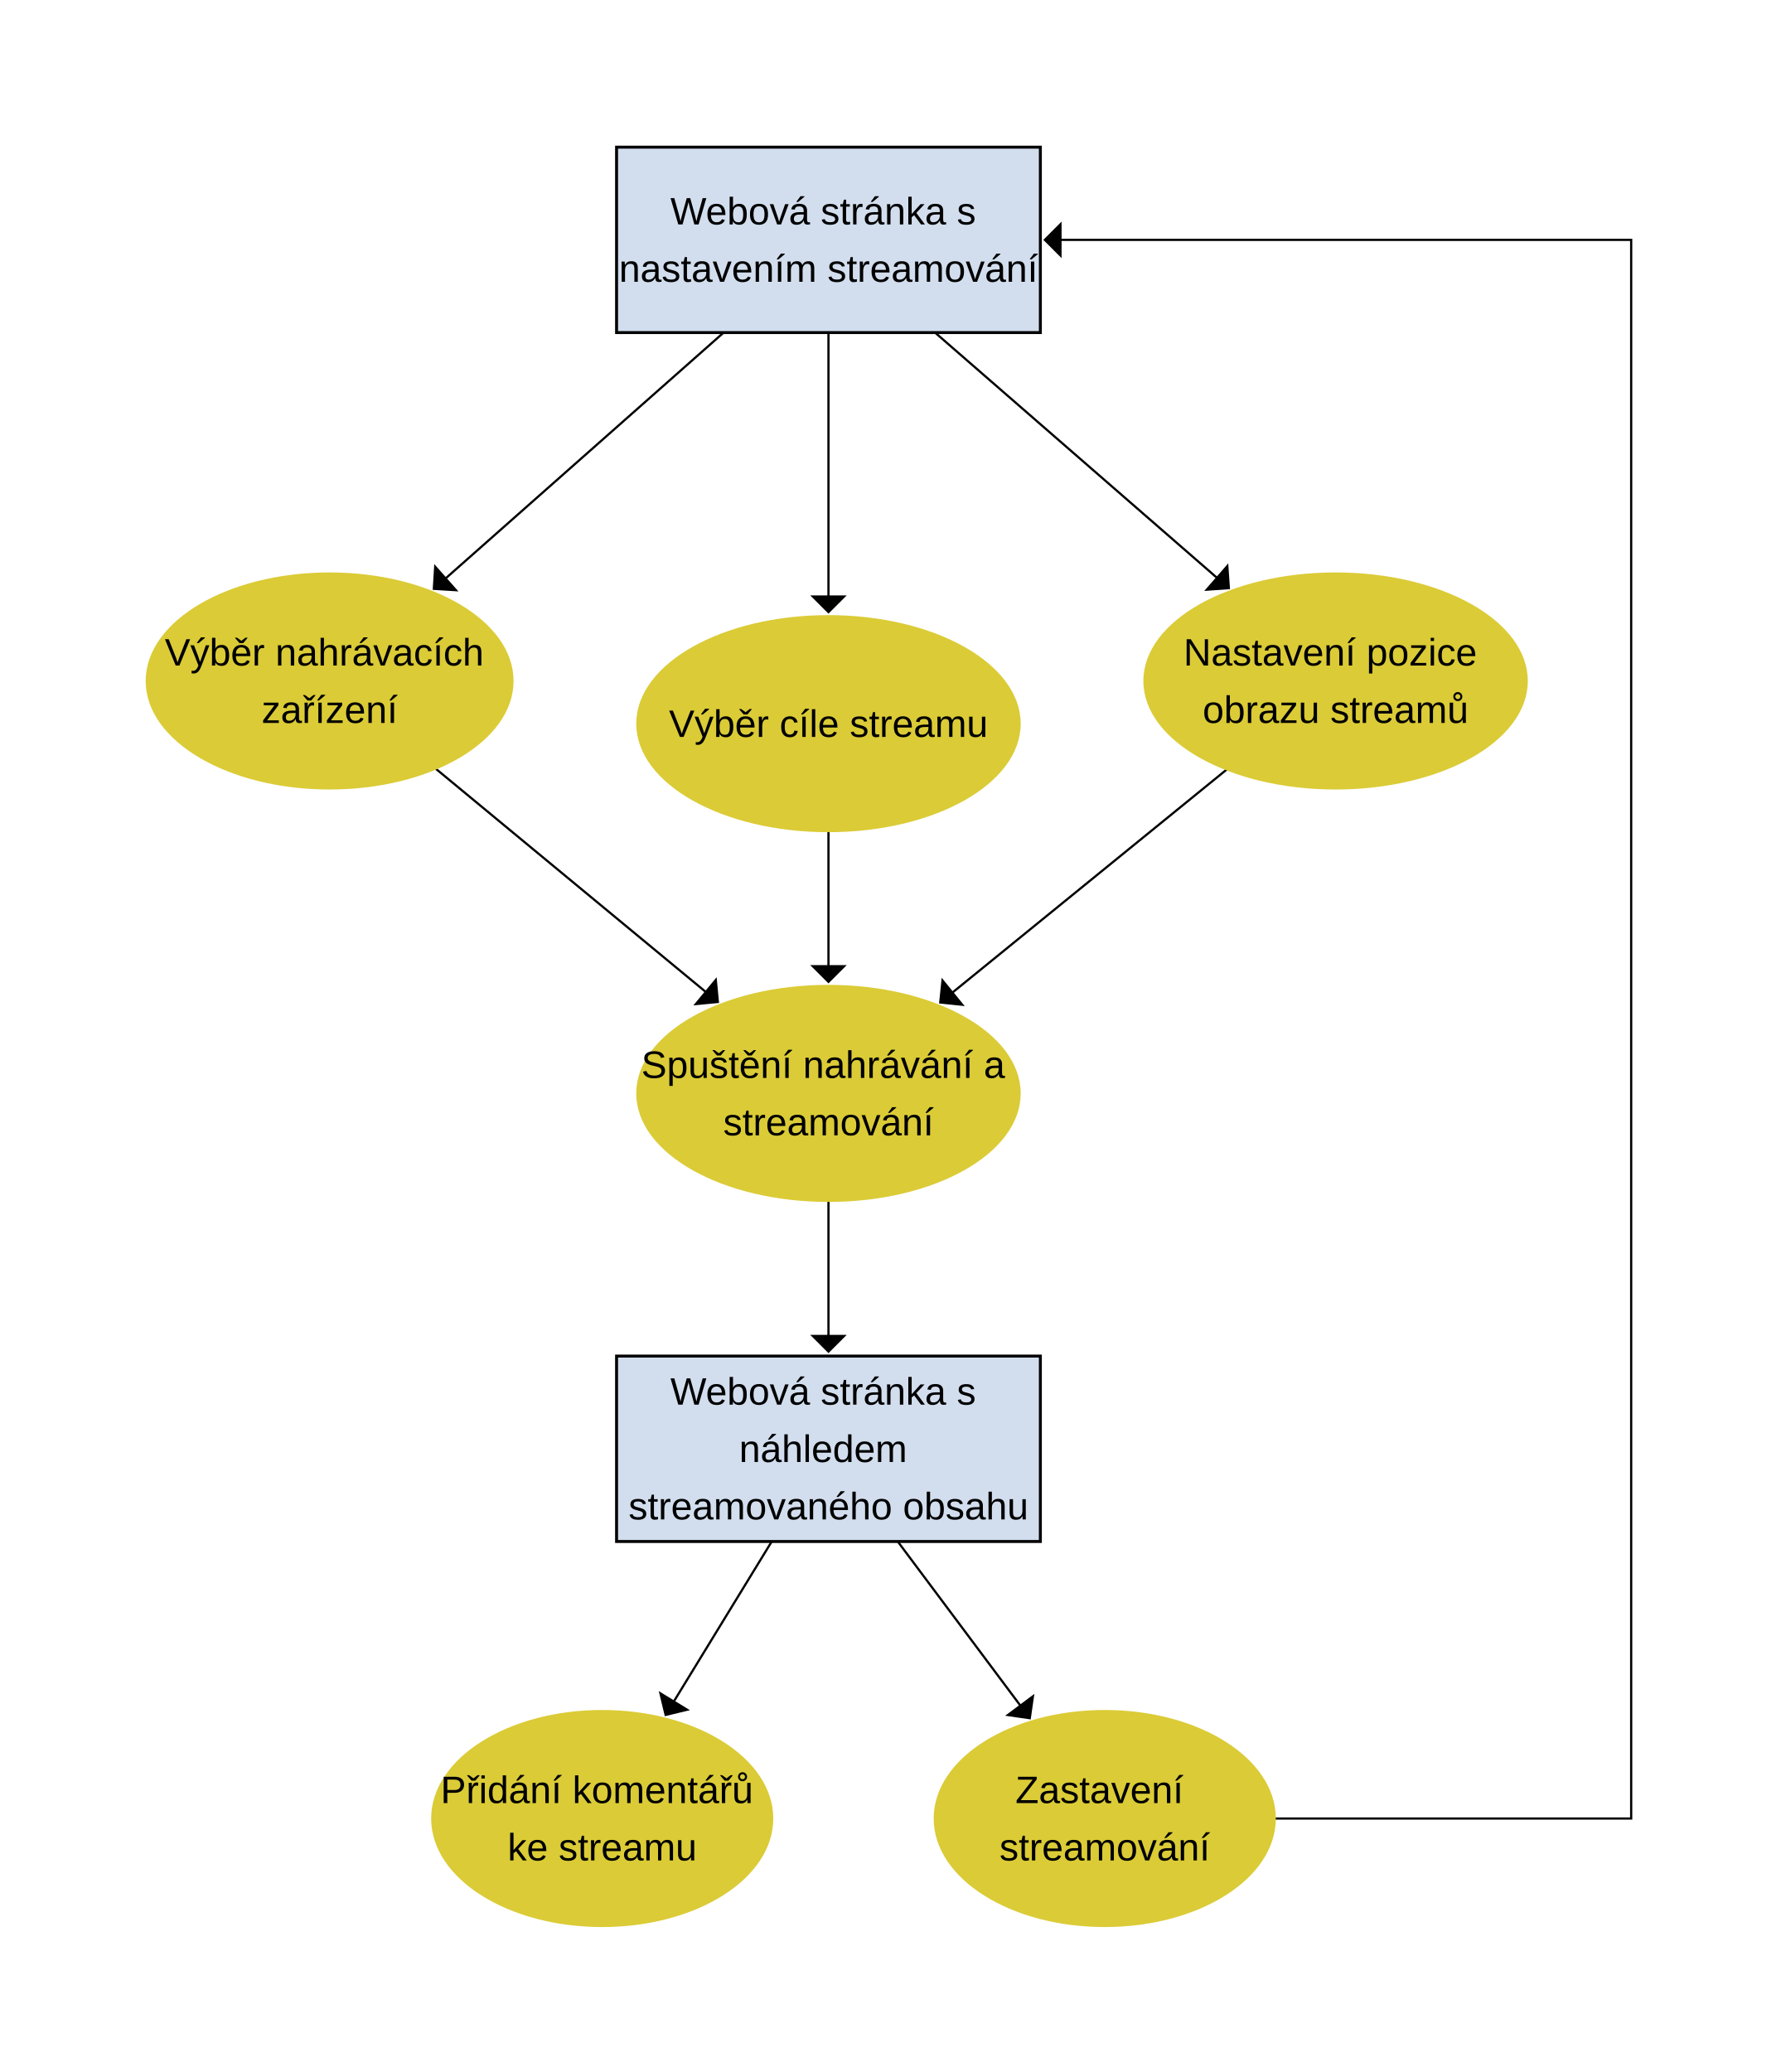
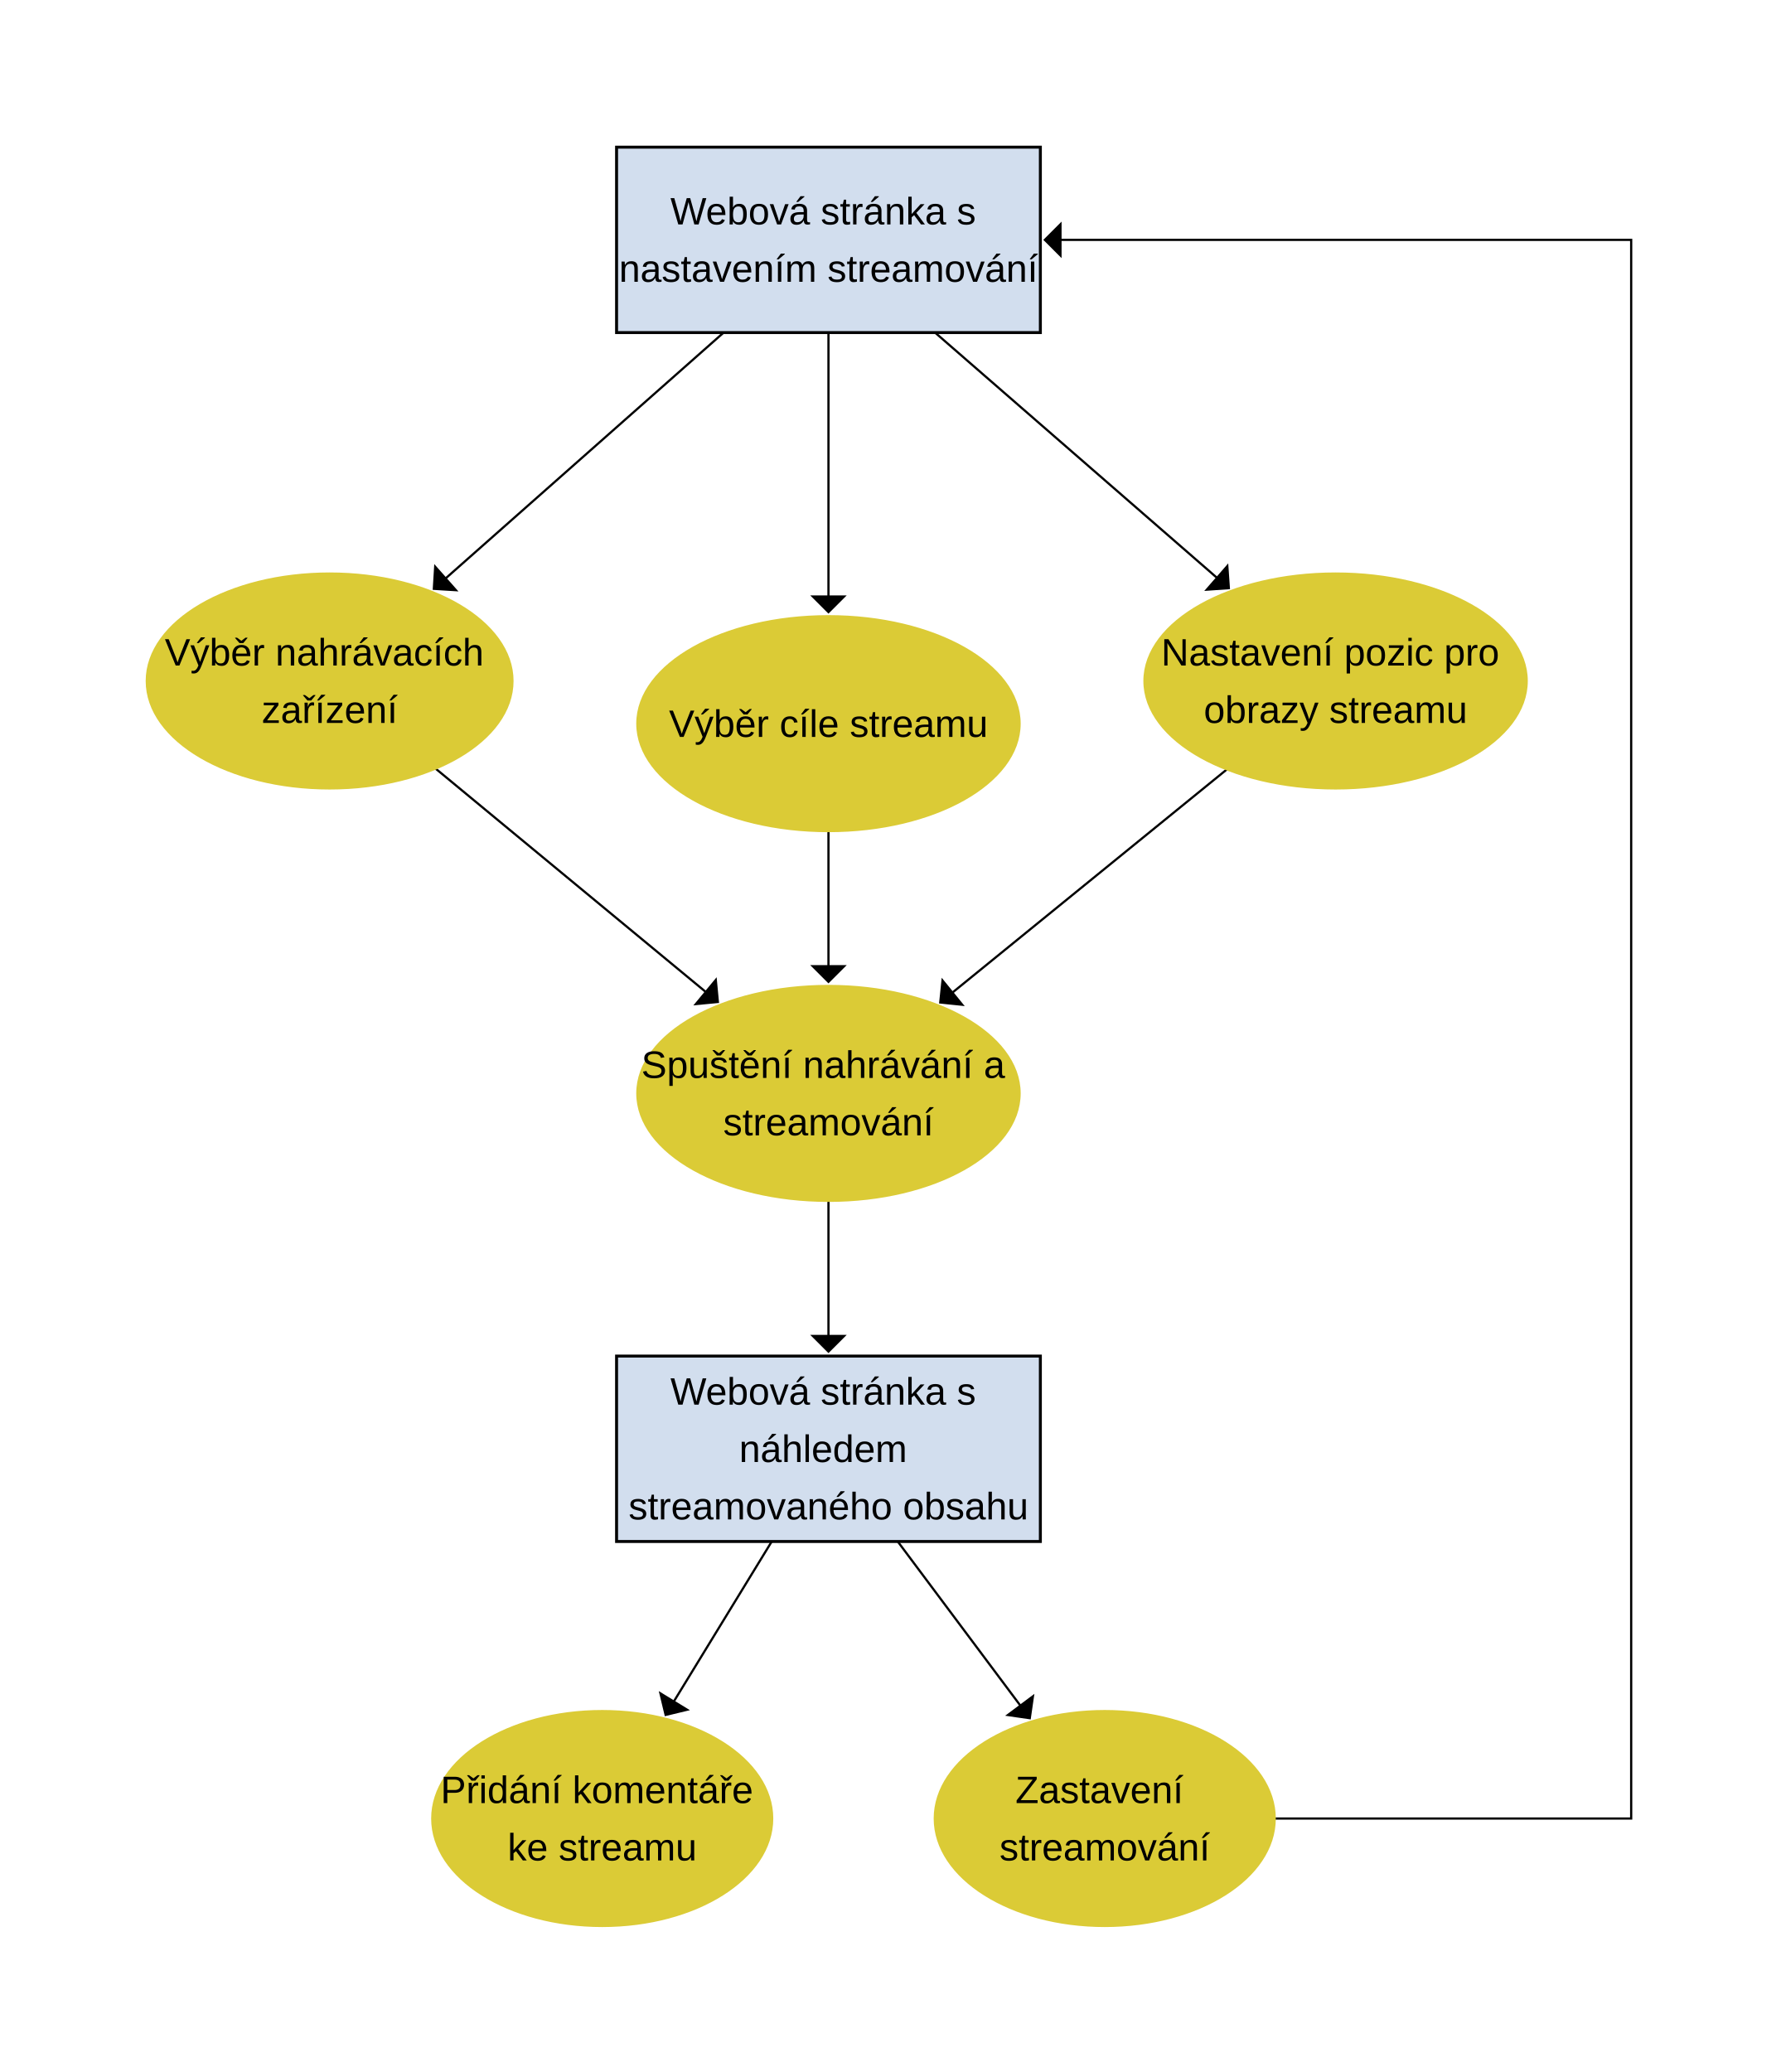
<svg xmlns="http://www.w3.org/2000/svg" xmlns:xlink="http://www.w3.org/1999/xlink" style="overflow: hidden; display: block; width: 1210px; height: 1408px;" width="1210px" height="1408px" viewBox="0 0 1210 1408">
  <defs>
-     <path fill="rgb(0,0,0)" stroke="rgb(0,0,0)" d="M 5,-5 L 0,0 L 5,5 Z" fill-opacity="1" stroke-opacity="1" stroke-width="1" stroke-linecap="butt" stroke-linejoin="miter" stroke-miterlimit="10" id="ygc185_0" />
+     <path fill="rgb(0,0,0)" stroke="rgb(0,0,0)" d="M 5,-5 L 0,0 L 5,5 Z" fill-opacity="1" stroke-opacity="1" stroke-width="1" stroke-linecap="butt" stroke-linejoin="miter" stroke-miterlimit="10" id="ygc192_0" />
  </defs>
  <g style="pointer-events:visiblePainted" transform="matrix(2 0 0 2 325 491)" image-rendering="auto" shape-rendering="auto">
    <g>
      <path fill="none" stroke="rgb(0,0,0)" d="M 83.375,-132.5 L -11.735,-48.401" stroke-opacity="1" stroke-width="0.75" stroke-linecap="butt" stroke-linejoin="miter" stroke-miterlimit="10" />
-       <use xlink:href="#ygc185_0" style="pointer-events: none;" transform="matrix(0.7491442 -0.662407 0.662407 0.7491442 -14.95141 -45.55771)" />
+       <use xlink:href="#ygc192_0" style="pointer-events: none;" transform="matrix(0.7491442 -0.662407 0.662407 0.7491442 -14.95141 -45.55771)" />
    </g>
    <g>
      <path fill="none" stroke="rgb(0,0,0)" d="M 119,-132.5 L 119,-42" stroke-opacity="1" stroke-width="0.75" stroke-linecap="butt" stroke-linejoin="miter" stroke-miterlimit="10" />
-       <use xlink:href="#ygc185_0" style="pointer-events: none;" transform="matrix(0 -1 1 0 119 -37.70711)" />
+       <use xlink:href="#ygc192_0" style="pointer-events: none;" transform="matrix(0 -1 1 0 119 -37.70711)" />
    </g>
    <g>
      <path fill="none" stroke="rgb(0,0,0)" d="M 155.216,-132.5 L 251.669,-48.606" stroke-opacity="1" stroke-width="0.75" stroke-linecap="butt" stroke-linejoin="miter" stroke-miterlimit="10" />
-       <use xlink:href="#ygc185_0" style="pointer-events: none;" transform="matrix(-0.754523 -0.6562736 0.6562736 -0.754523 254.9084 -45.78876)" />
+       <use xlink:href="#ygc192_0" style="pointer-events: none;" transform="matrix(-0.754523 -0.6562736 0.6562736 -0.754523 254.9084 -45.78876)" />
    </g>
    <g>
      <path fill="none" stroke="rgb(0,0,0)" d="M -14.647,15.515 L 77.975,92.085" stroke-opacity="1" stroke-width="0.75" stroke-linecap="butt" stroke-linejoin="miter" stroke-miterlimit="10" />
-       <use xlink:href="#ygc185_0" style="pointer-events: none;" transform="matrix(-0.7707312 -0.6371605 0.6371605 -0.7707312 81.28359 94.81999)" />
+       <use xlink:href="#ygc192_0" style="pointer-events: none;" transform="matrix(-0.7707312 -0.6371605 0.6371605 -0.7707312 81.28359 94.81999)" />
    </g>
    <g>
      <path fill="none" stroke="rgb(0,0,0)" d="M 119,36.75 L 119,83.625" stroke-opacity="1" stroke-width="0.75" stroke-linecap="butt" stroke-linejoin="miter" stroke-miterlimit="10" />
-       <use xlink:href="#ygc185_0" style="pointer-events: none;" transform="matrix(0 -1 1 0 119 87.91789)" />
+       <use xlink:href="#ygc192_0" style="pointer-events: none;" transform="matrix(0 -1 1 0 119 87.91789)" />
    </g>
    <g>
      <path fill="none" stroke="rgb(0,0,0)" d="M 254.513,15.8 L 160.454,92.289" stroke-opacity="1" stroke-width="0.75" stroke-linecap="butt" stroke-linejoin="miter" stroke-miterlimit="10" />
-       <use xlink:href="#ygc185_0" style="pointer-events: none;" transform="matrix(0.7758471 -0.630921 0.630921 0.7758471 157.1235 94.99784)" />
+       <use xlink:href="#ygc192_0" style="pointer-events: none;" transform="matrix(0.7758471 -0.630921 0.630921 0.7758471 157.1235 94.99784)" />
    </g>
    <g>
      <path fill="none" stroke="rgb(0,0,0)" d="M 119,162.375 L 119,209.25" stroke-opacity="1" stroke-width="0.75" stroke-linecap="butt" stroke-linejoin="miter" stroke-miterlimit="10" />
-       <use xlink:href="#ygc185_0" style="pointer-events: none;" transform="matrix(0 -1 1 0 119 213.5429)" />
+       <use xlink:href="#ygc192_0" style="pointer-events: none;" transform="matrix(0 -1 1 0 119 213.5429)" />
    </g>
    <g>
      <path fill="none" stroke="rgb(0,0,0)" d="M 99.724,278.25 L 66.004,333.353" stroke-opacity="1" stroke-width="0.75" stroke-linecap="butt" stroke-linejoin="miter" stroke-miterlimit="10" />
-       <use xlink:href="#ygc185_0" style="pointer-events: none;" transform="matrix(0.5219649 -0.852967 0.852967 0.5219649 63.76353 337.0145)" />
+       <use xlink:href="#ygc192_0" style="pointer-events: none;" transform="matrix(0.5219649 -0.852967 0.852967 0.5219649 63.76353 337.0145)" />
    </g>
    <g>
      <path fill="none" stroke="rgb(0,0,0)" d="M 142.539,278.25 L 184.723,334.701" stroke-opacity="1" stroke-width="0.75" stroke-linecap="butt" stroke-linejoin="miter" stroke-miterlimit="10" />
-       <use xlink:href="#ygc185_0" style="pointer-events: none;" transform="matrix(-0.5985962 -0.8010509 0.8010509 -0.5985962 187.2924 338.14)" />
+       <use xlink:href="#ygc192_0" style="pointer-events: none;" transform="matrix(-0.5985962 -0.8010509 0.8010509 -0.5985962 187.2924 338.14)" />
    </g>
    <g>
      <path fill="none" stroke="rgb(0,0,0)" d="M 270.5,372.375 L 391.75,372.375 L 391.75,-164 L 197,-164" stroke-opacity="1" stroke-width="0.75" stroke-linecap="butt" stroke-linejoin="miter" stroke-miterlimit="10" />
-       <use xlink:href="#ygc185_0" style="pointer-events: none;" transform="translate(192.7071 -164)" />
+       <use xlink:href="#ygc192_0" style="pointer-events: none;" transform="translate(192.7071 -164)" />
    </g>
    <g>
      <path d="M 47,-195.5 L 191,-195.5 L 191,-132.5 L 47,-132.5 Z" stroke="rgb(0,0,0)" stroke-opacity="1" stroke-width="1" stroke-linecap="butt" stroke-linejoin="miter" stroke-miterlimit="10" fill="rgb(210,222,238)" fill-opacity="1" />
    </g>
    <g>
      <path d="M 119,36.75 C 83.211,36.75 54.188,20.461 54.188,0.375 C 54.188,-19.711 83.211,-36 119,-36 C 154.789,-36 183.812,-19.711 183.812,0.375 C 183.812,20.461 154.789,36.75 119,36.75 Z" stroke="rgb(219,203,54)" stroke-opacity="1" stroke-width="1" stroke-linecap="butt" stroke-linejoin="miter" stroke-miterlimit="10" fill="rgb(219,203,54)" fill-opacity="1" />
    </g>
    <g>
      <path d="M -50.5,22.25 C -84.736,22.25 -112.5,5.961 -112.5,-14.125 C -112.5,-34.211 -84.736,-50.5 -50.5,-50.5 C -16.264,-50.5 11.5,-34.211 11.5,-14.125 C 11.5,5.961 -16.264,22.25 -50.5,22.25 Z" stroke="rgb(219,203,54)" stroke-opacity="1" stroke-width="1" stroke-linecap="butt" stroke-linejoin="miter" stroke-miterlimit="10" fill="rgb(219,203,54)" fill-opacity="1" />
    </g>
    <g>
      <path d="M 291.312,22.25 C 255.523,22.25 226.5,5.961 226.5,-14.125 C 226.5,-34.211 255.523,-50.5 291.312,-50.5 C 327.102,-50.5 356.125,-34.211 356.125,-14.125 C 356.125,5.961 327.102,22.25 291.312,22.25 Z" stroke="rgb(219,203,54)" stroke-opacity="1" stroke-width="1" stroke-linecap="butt" stroke-linejoin="miter" stroke-miterlimit="10" fill="rgb(219,203,54)" fill-opacity="1" />
    </g>
    <g>
      <path d="M 119,162.375 C 83.211,162.375 54.188,146.086 54.188,126 C 54.188,105.914 83.211,89.625 119,89.625 C 154.789,89.625 183.812,105.914 183.812,126 C 183.812,146.086 154.789,162.375 119,162.375 Z" stroke="rgb(219,203,54)" stroke-opacity="1" stroke-width="1" stroke-linecap="butt" stroke-linejoin="miter" stroke-miterlimit="10" fill="rgb(219,203,54)" fill-opacity="1" />
    </g>
    <g>
      <path d="M 47,215.25 L 191,215.25 L 191,278.25 L 47,278.25 Z" stroke="rgb(0,0,0)" stroke-opacity="1" stroke-width="1" stroke-linecap="butt" stroke-linejoin="miter" stroke-miterlimit="10" fill="rgb(210,222,238)" fill-opacity="1" />
    </g>
    <g>
      <path d="M 42.125,408.75 C 10.304,408.75 -15.5,392.461 -15.5,372.375 C -15.5,352.289 10.304,336 42.125,336 C 73.946,336 99.75,352.289 99.75,372.375 C 99.75,392.461 73.946,408.75 42.125,408.75 Z" stroke="rgb(219,203,54)" stroke-opacity="1" stroke-width="1" stroke-linecap="butt" stroke-linejoin="miter" stroke-miterlimit="10" fill="rgb(219,203,54)" fill-opacity="1" />
    </g>
    <g>
      <path d="M 212.875,408.75 C 181.054,408.75 155.25,392.461 155.25,372.375 C 155.25,352.289 181.054,336 212.875,336 C 244.696,336 270.5,352.289 270.5,372.375 C 270.5,392.461 244.696,408.75 212.875,408.75 Z" stroke="rgb(219,203,54)" stroke-opacity="1" stroke-width="1" stroke-linecap="butt" stroke-linejoin="miter" stroke-miterlimit="10" fill="rgb(219,203,54)" fill-opacity="1" />
    </g>
    <g transform="translate(47 -195.5)">
      <text font-family="Arial" font-size="13px" font-style="normal" font-weight="normal" text-anchor="middle" fill="rgb(0,0,0)" fill-opacity="1" transform="translate(72 14.25)">
        <tspan dy="0.923em" x="0">Webová stránka s</tspan>
        <tspan dy="1.5em" x="0">nastavením streamování</tspan>
      </text>
    </g>
    <g transform="translate(54.1875 -36)">
      <text font-family="Arial" font-size="13px" font-style="normal" font-weight="normal" text-anchor="middle" fill="rgb(0,0,0)" fill-opacity="1" transform="translate(64.8125 28.875)">
        <tspan dy="0.923em" x="0">Výběr cíle streamu</tspan>
      </text>
    </g>
    <g transform="translate(-112.5 -50.5)">
      <text font-family="Arial" font-size="13px" font-style="normal" font-weight="normal" text-anchor="middle" fill="rgb(0,0,0)" fill-opacity="1" transform="translate(62 19.125)">
        <tspan dy="0.923em" x="0">Výběr nahrávacích</tspan>
        <tspan dy="1.5em" x="0">zařízení</tspan>
      </text>
    </g>
    <g transform="translate(226.5 -50.5)">
      <text font-family="Arial" font-size="13px" font-style="normal" font-weight="normal" text-anchor="middle" fill="rgb(0,0,0)" fill-opacity="1" transform="translate(64.8125 19.125)">
-         <tspan dy="0.923em" x="0">Nastavení pozice</tspan>
-         <tspan dy="1.5em" x="0">obrazu streamů</tspan>
+         <tspan dy="0.923em" x="0">Nastavení pozic pro</tspan>
+         <tspan dy="1.5em" x="0">obrazy streamu</tspan>
      </text>
    </g>
    <g transform="translate(54.1875 89.625)">
      <text font-family="Arial" font-size="13px" font-style="normal" font-weight="normal" text-anchor="middle" fill="rgb(0,0,0)" fill-opacity="1" transform="translate(64.8125 19.125)">
        <tspan dy="0.923em" x="0">Spuštění nahrávání a</tspan>
        <tspan dy="1.5em" x="0">streamování</tspan>
      </text>
    </g>
    <g transform="translate(47 215.25)">
      <text font-family="Arial" font-size="13px" font-style="normal" font-weight="normal" text-anchor="middle" fill="rgb(0,0,0)" fill-opacity="1" transform="translate(72 4.5)">
        <tspan dy="0.923em" x="0">Webová stránka s</tspan>
        <tspan dy="1.5em" x="0">náhledem</tspan>
        <tspan dy="1.5em" x="0">streamovaného obsahu</tspan>
      </text>
    </g>
    <g transform="translate(-15.5 336)">
      <text font-family="Arial" font-size="13px" font-style="normal" font-weight="normal" text-anchor="middle" fill="rgb(0,0,0)" fill-opacity="1" transform="translate(57.625 19.125)">
-         <tspan dy="0.923em" x="0">Přidání komentářů</tspan>
+         <tspan dy="0.923em" x="0">Přidání komentáře</tspan>
        <tspan dy="1.5em" x="0">ke streamu</tspan>
      </text>
    </g>
    <g transform="translate(155.25 336)">
      <text font-family="Arial" font-size="13px" font-style="normal" font-weight="normal" text-anchor="middle" fill="rgb(0,0,0)" fill-opacity="1" transform="translate(57.625 19.125)">
        <tspan dy="0.923em" x="0">Zastavení</tspan>
        <tspan dy="1.5em" x="0">streamování</tspan>
      </text>
    </g>
  </g>
</svg>
